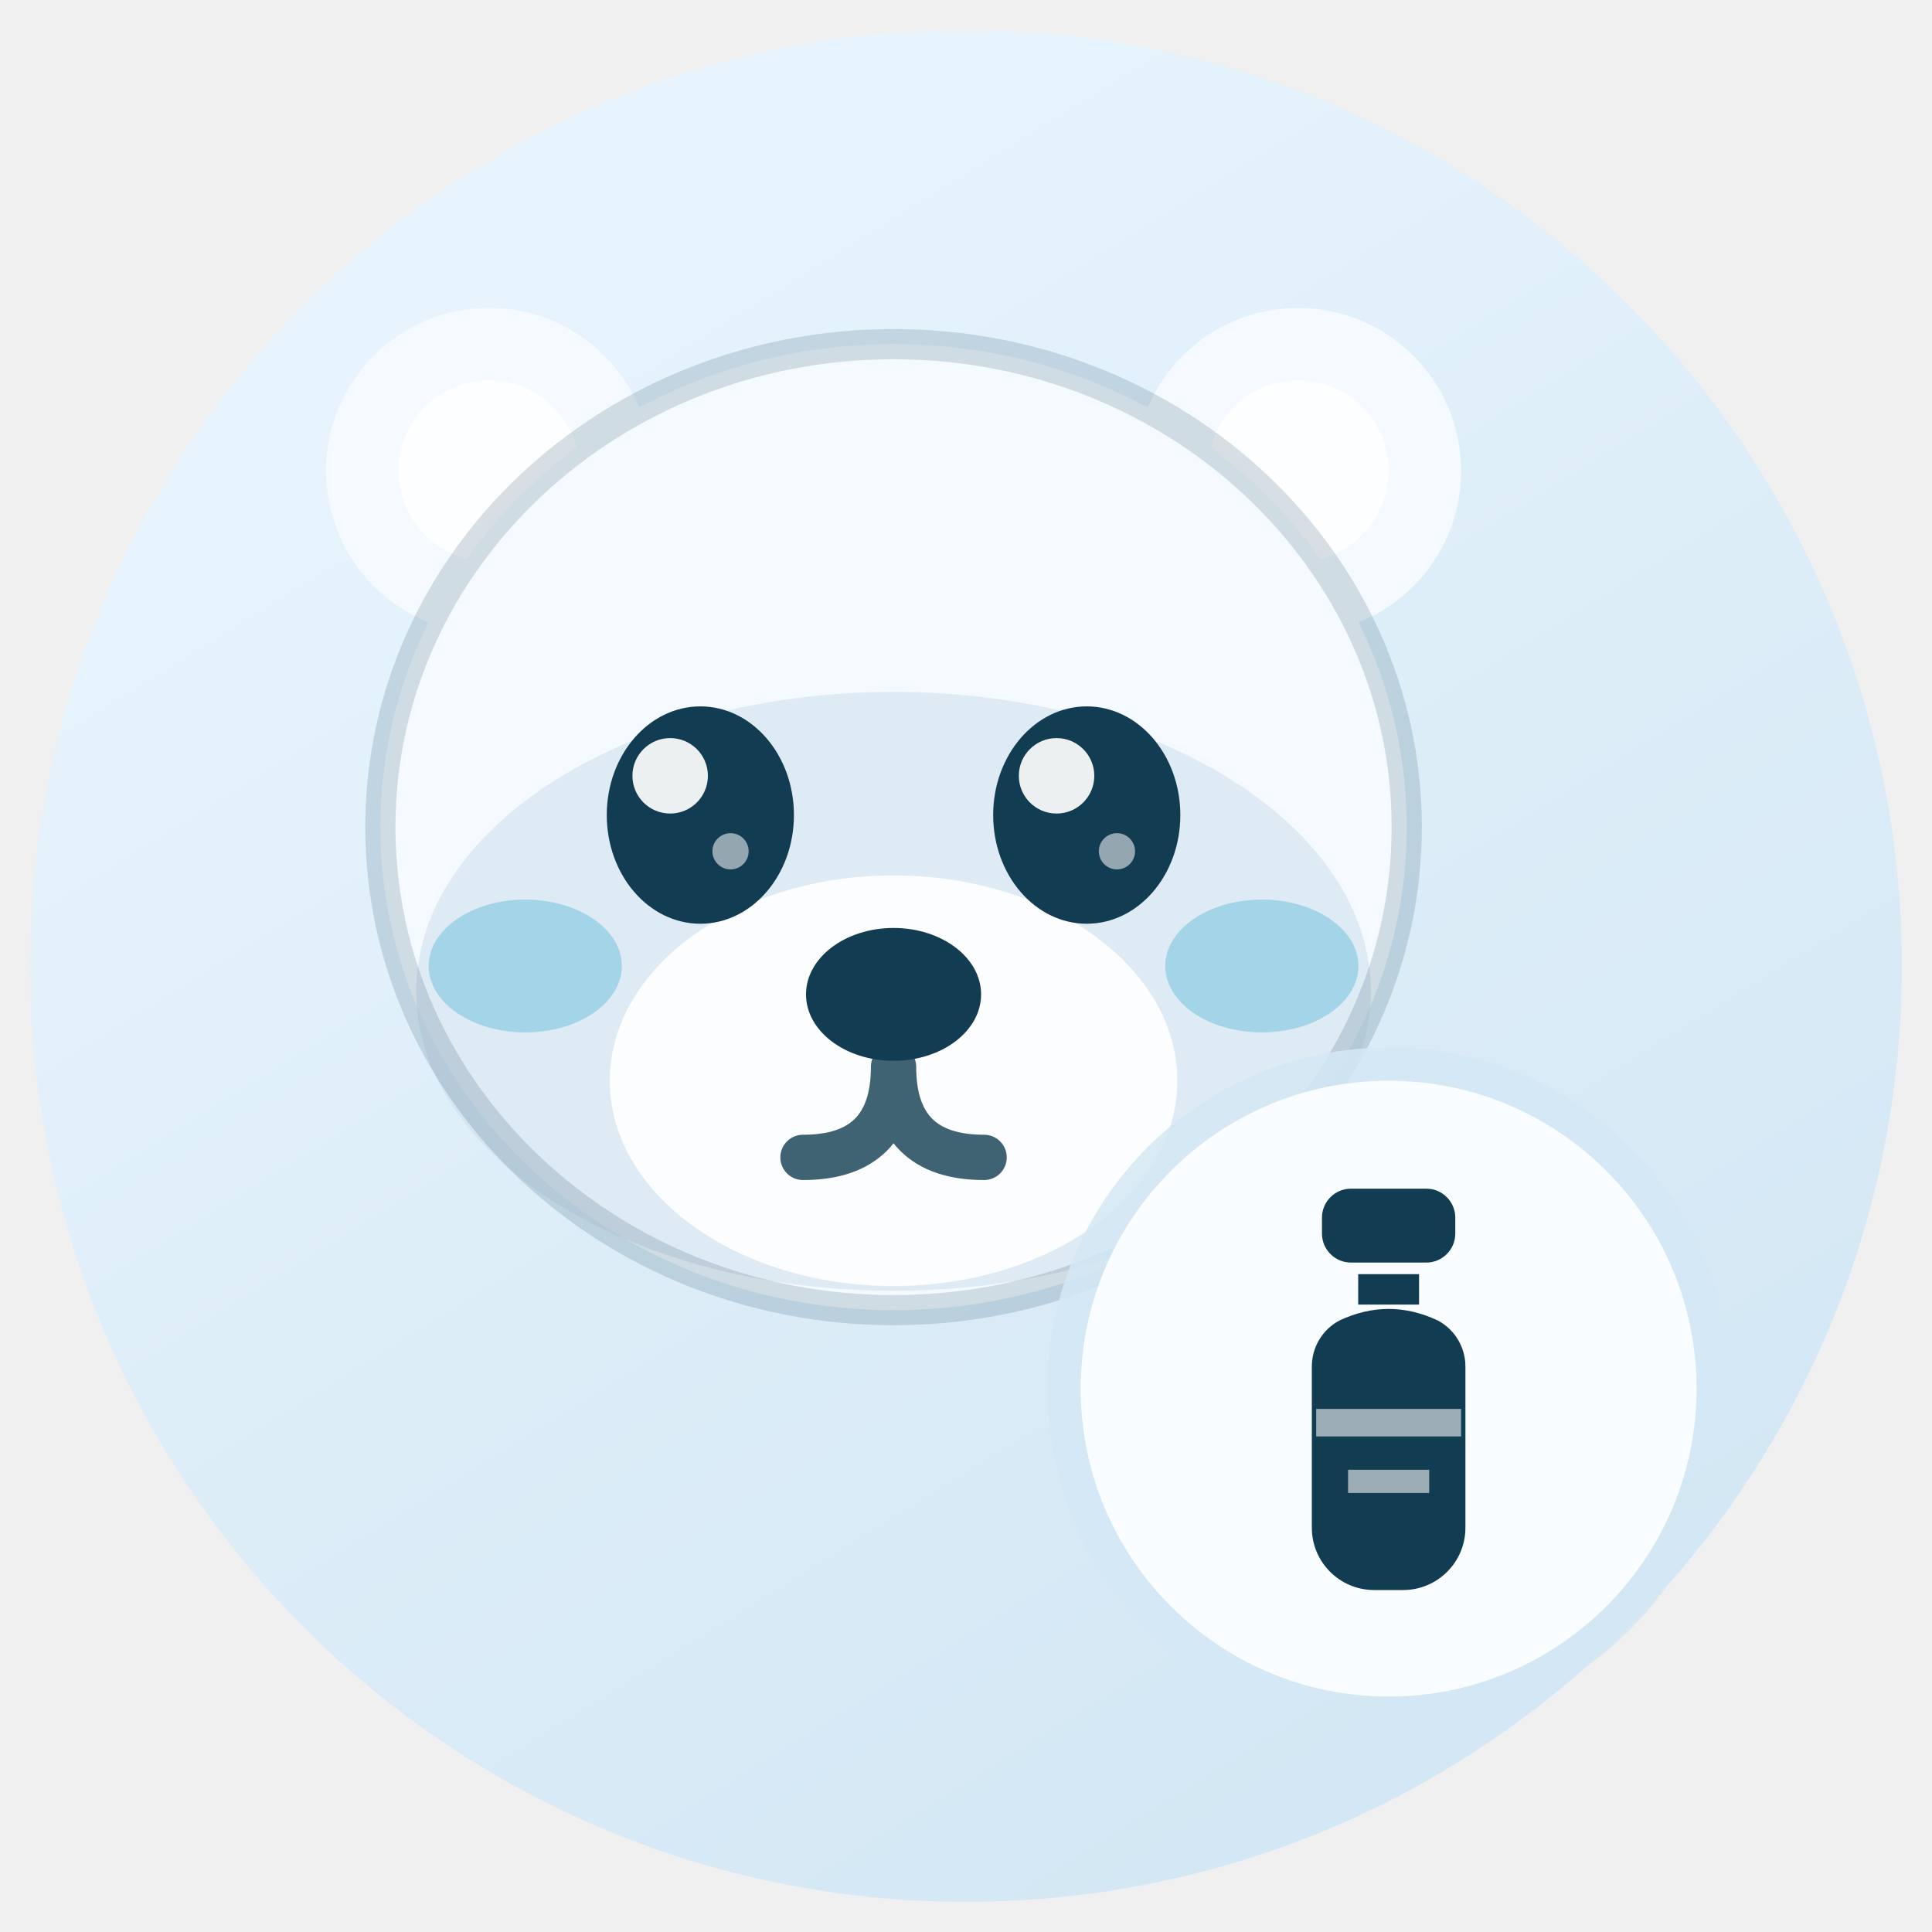
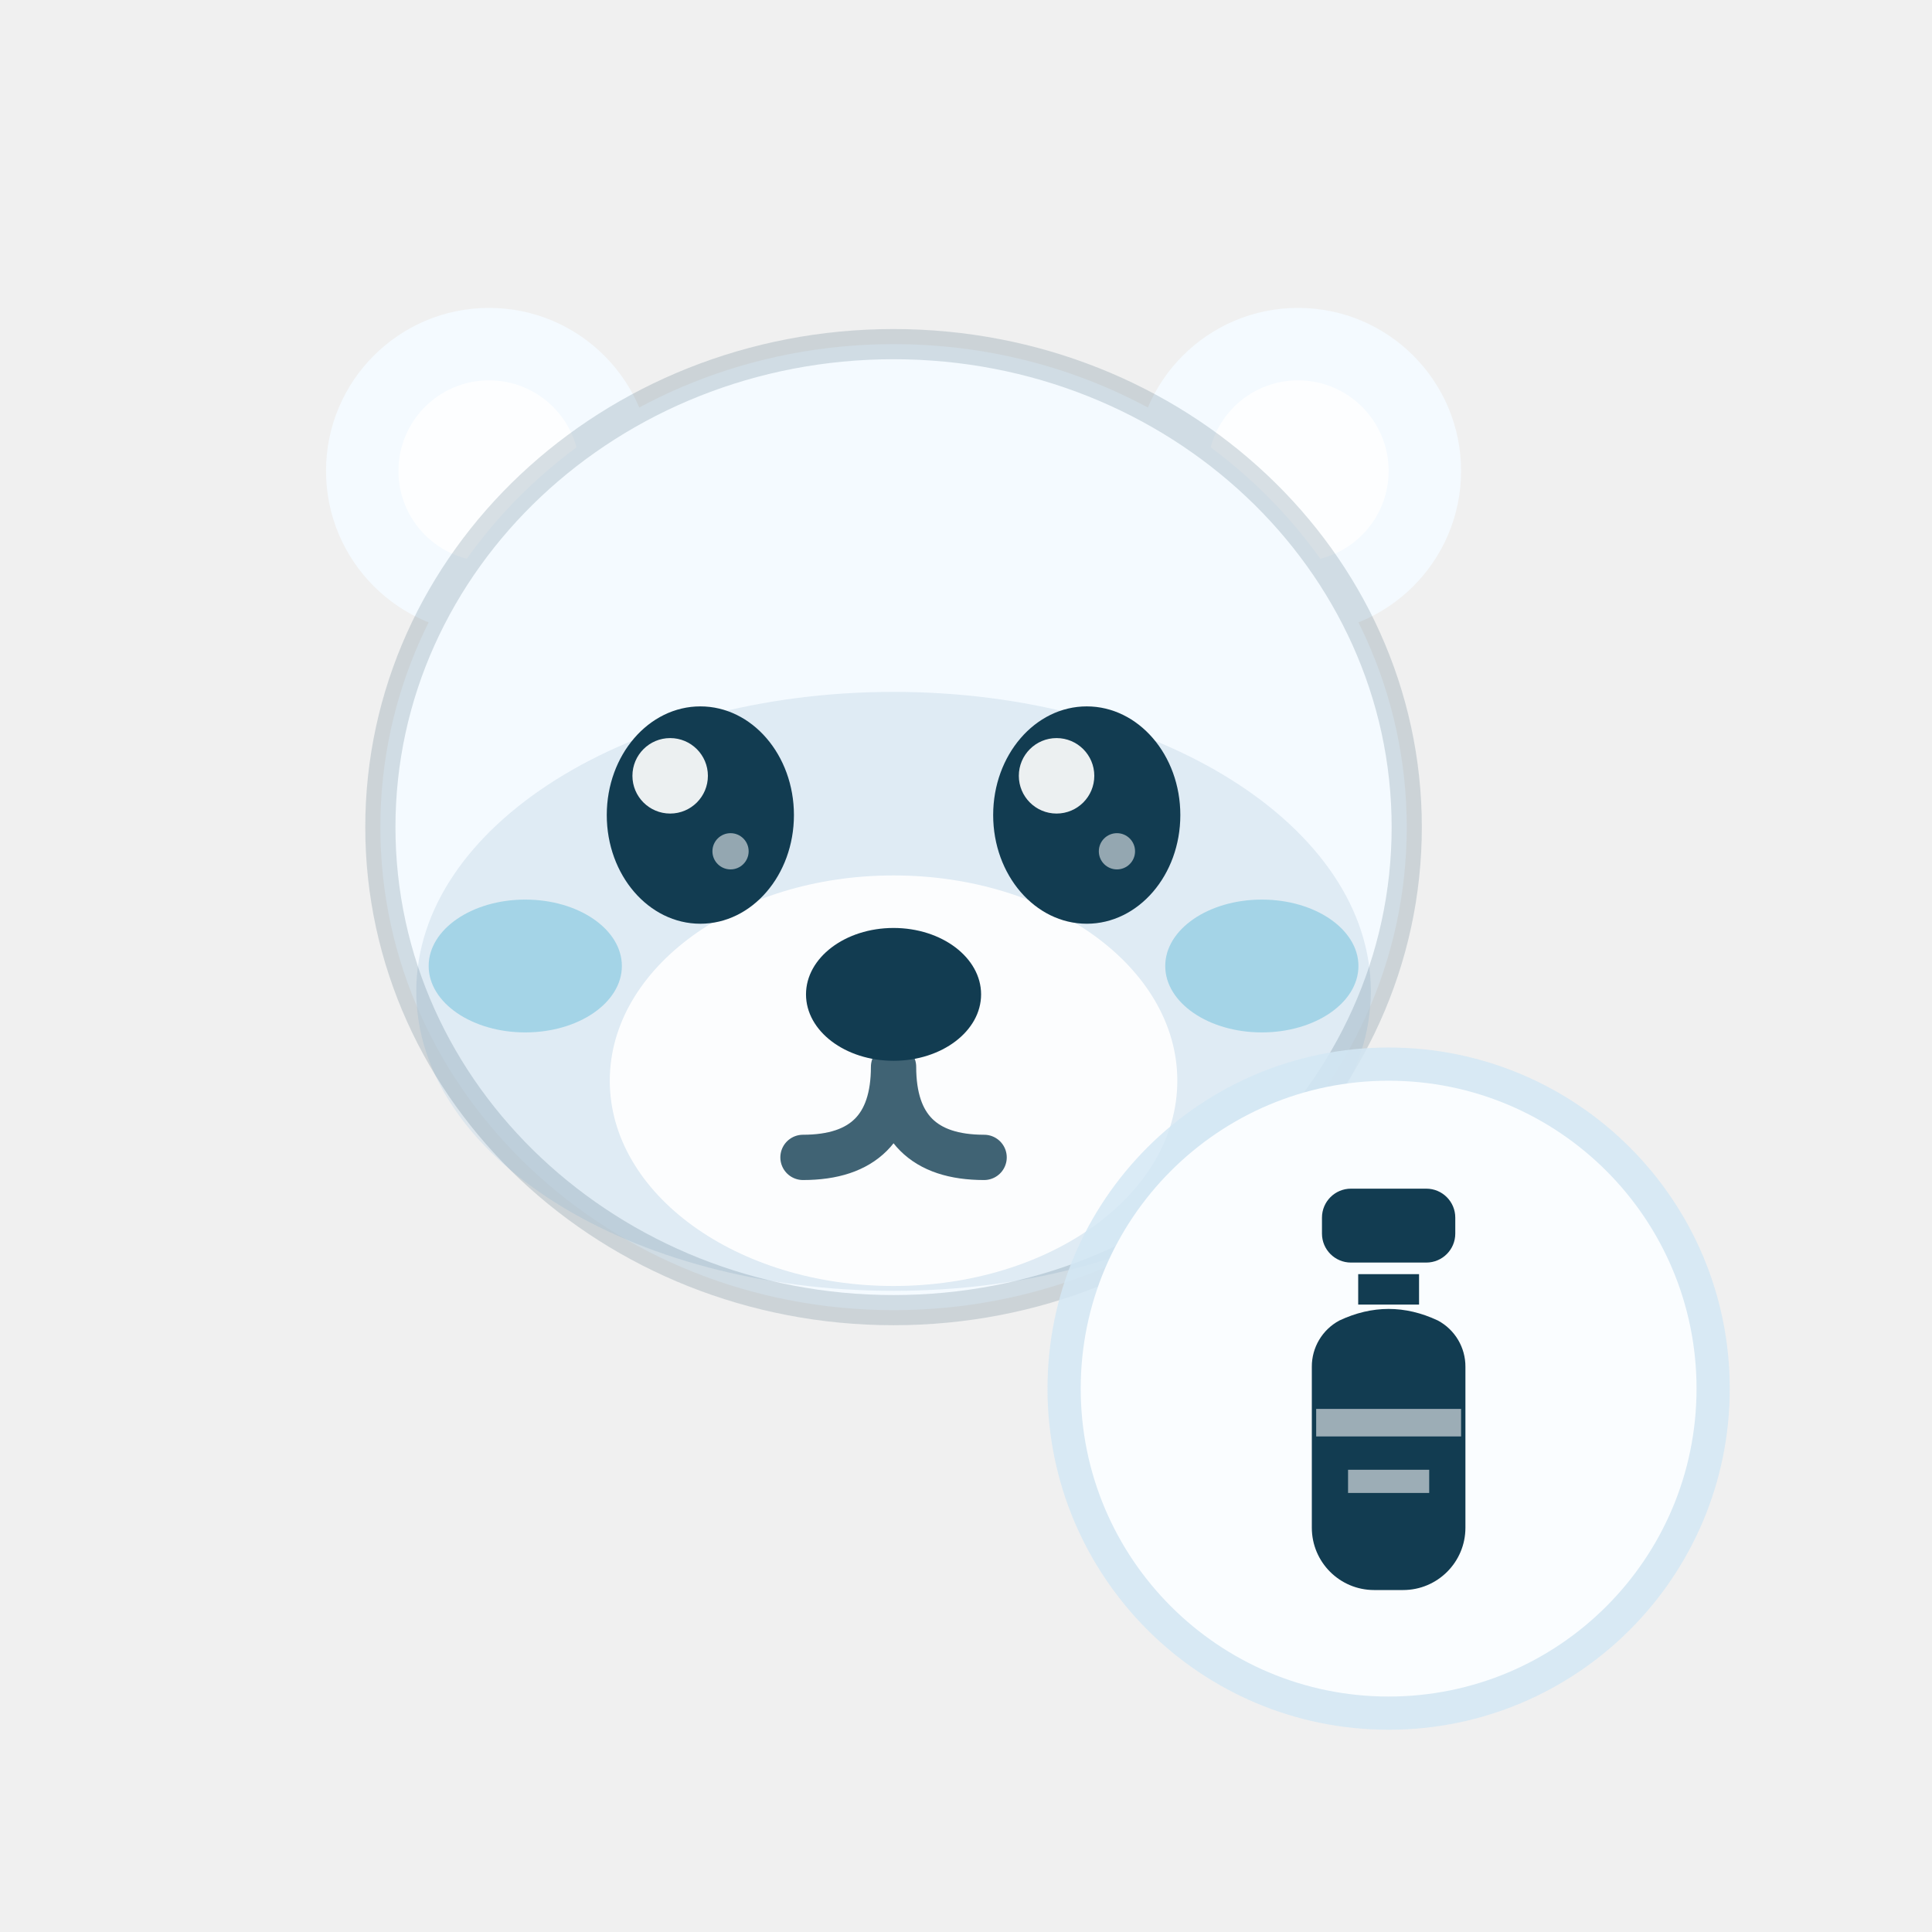
<svg xmlns="http://www.w3.org/2000/svg" viewBox="0 0 64 64" width="64" height="64" role="img" aria-label="polar bear cub — milk">
  <defs>
    <linearGradient id="d-tide-milk" x1="0" y1="0" x2="0.62" y2="1">
      <stop offset="0" stop-color="#ECF7FF" />
      <stop offset="1" stop-color="#D3E7F4" />
    </linearGradient>
  </defs>
-   <circle cx="32" cy="32" r="31" fill="url(#d-tide-milk)" />
  <circle cx="16.2" cy="15.6" r="5.4" fill="#F4FAFF" />
  <circle cx="16.2" cy="15.6" r="3" fill="#FFFFFF" fill-opacity=".85" />
  <circle cx="43" cy="15.6" r="5.4" fill="#F4FAFF" />
  <circle cx="43" cy="15.6" r="3" fill="#FFFFFF" fill-opacity=".85" />
  <ellipse cx="29.6" cy="27.4" rx="17" ry="16" fill="#F4FAFF" />
  <ellipse cx="29.6" cy="32.84" rx="15.81" ry="9.92" fill="#CBDDEB" fill-opacity=".5" />
  <ellipse cx="29.6" cy="27.4" rx="17" ry="16" fill="none" stroke="#123C51" stroke-opacity=".16" stroke-width="1" />
  <ellipse cx="29.6" cy="35.8" rx="9.4" ry="6.8" fill="#FFFFFF" fill-opacity=".92" />
  <ellipse cx="29.6" cy="32.94" rx="2.9" ry="2.2" fill="#123C51" />
  <path d="M29.6 35.34 q0 3 -3 3M29.6 35.34 q0 3 3 3" fill="none" stroke="#123C51" stroke-width="1.5" stroke-linecap="round" stroke-linejoin="round" stroke-opacity=".8" />
  <ellipse cx="23.2" cy="27" rx="3.1" ry="3.6" fill="#123C51" />
  <circle cx="22.2" cy="25.7" r="1.25" fill="#fff" fill-opacity=".92" />
  <circle cx="24.2" cy="28.2" r="0.6" fill="#fff" fill-opacity=".55" />
  <ellipse cx="36" cy="27" rx="3.1" ry="3.6" fill="#123C51" />
  <circle cx="35" cy="25.7" r="1.25" fill="#fff" fill-opacity=".92" />
  <circle cx="37" cy="28.2" r="0.6" fill="#fff" fill-opacity=".55" />
  <ellipse cx="17.4" cy="32" rx="3.2" ry="2.2" fill="#7FC7DE" fill-opacity=".62" />
  <ellipse cx="41.8" cy="32" rx="3.2" ry="2.2" fill="#7FC7DE" fill-opacity=".62" />
  <circle cx="46" cy="46" r="11.3" fill="#D3E7F4" fill-opacity=".85" />
  <circle cx="46" cy="46" r="10.2" fill="#FAFDFF" />
  <g transform="translate(38.32 38.32) scale(0.48)">
    <path d="M13.4 2.2h5.2a2 2 0 0 1 2 2v1.1a2 2 0 0 1-2 2h-5.2a2 2 0 0 1-2-2V4.2a2 2 0 0 1 2-2Z" fill="#123C51" />
    <path d="M13.9 8.1h4.2v2.1h-4.2z" fill="#123C51" />
    <path d="M12.6 11.3q3.4-1.6 6.8 0a3.6 3.6 0 0 1 1.9 3.2v11.1a4.3 4.3 0 0 1-4.3 4.3h-2a4.3 4.3 0 0 1-4.3-4.3V14.5a3.6 3.6 0 0 1 1.9-3.2Z" fill="#123C51" />
    <path d="M11 17.4h10v1.9H11zM13.2 21.6h5.6v1.6h-5.6z" fill="#fff" fill-opacity=".58" />
  </g>
</svg>
